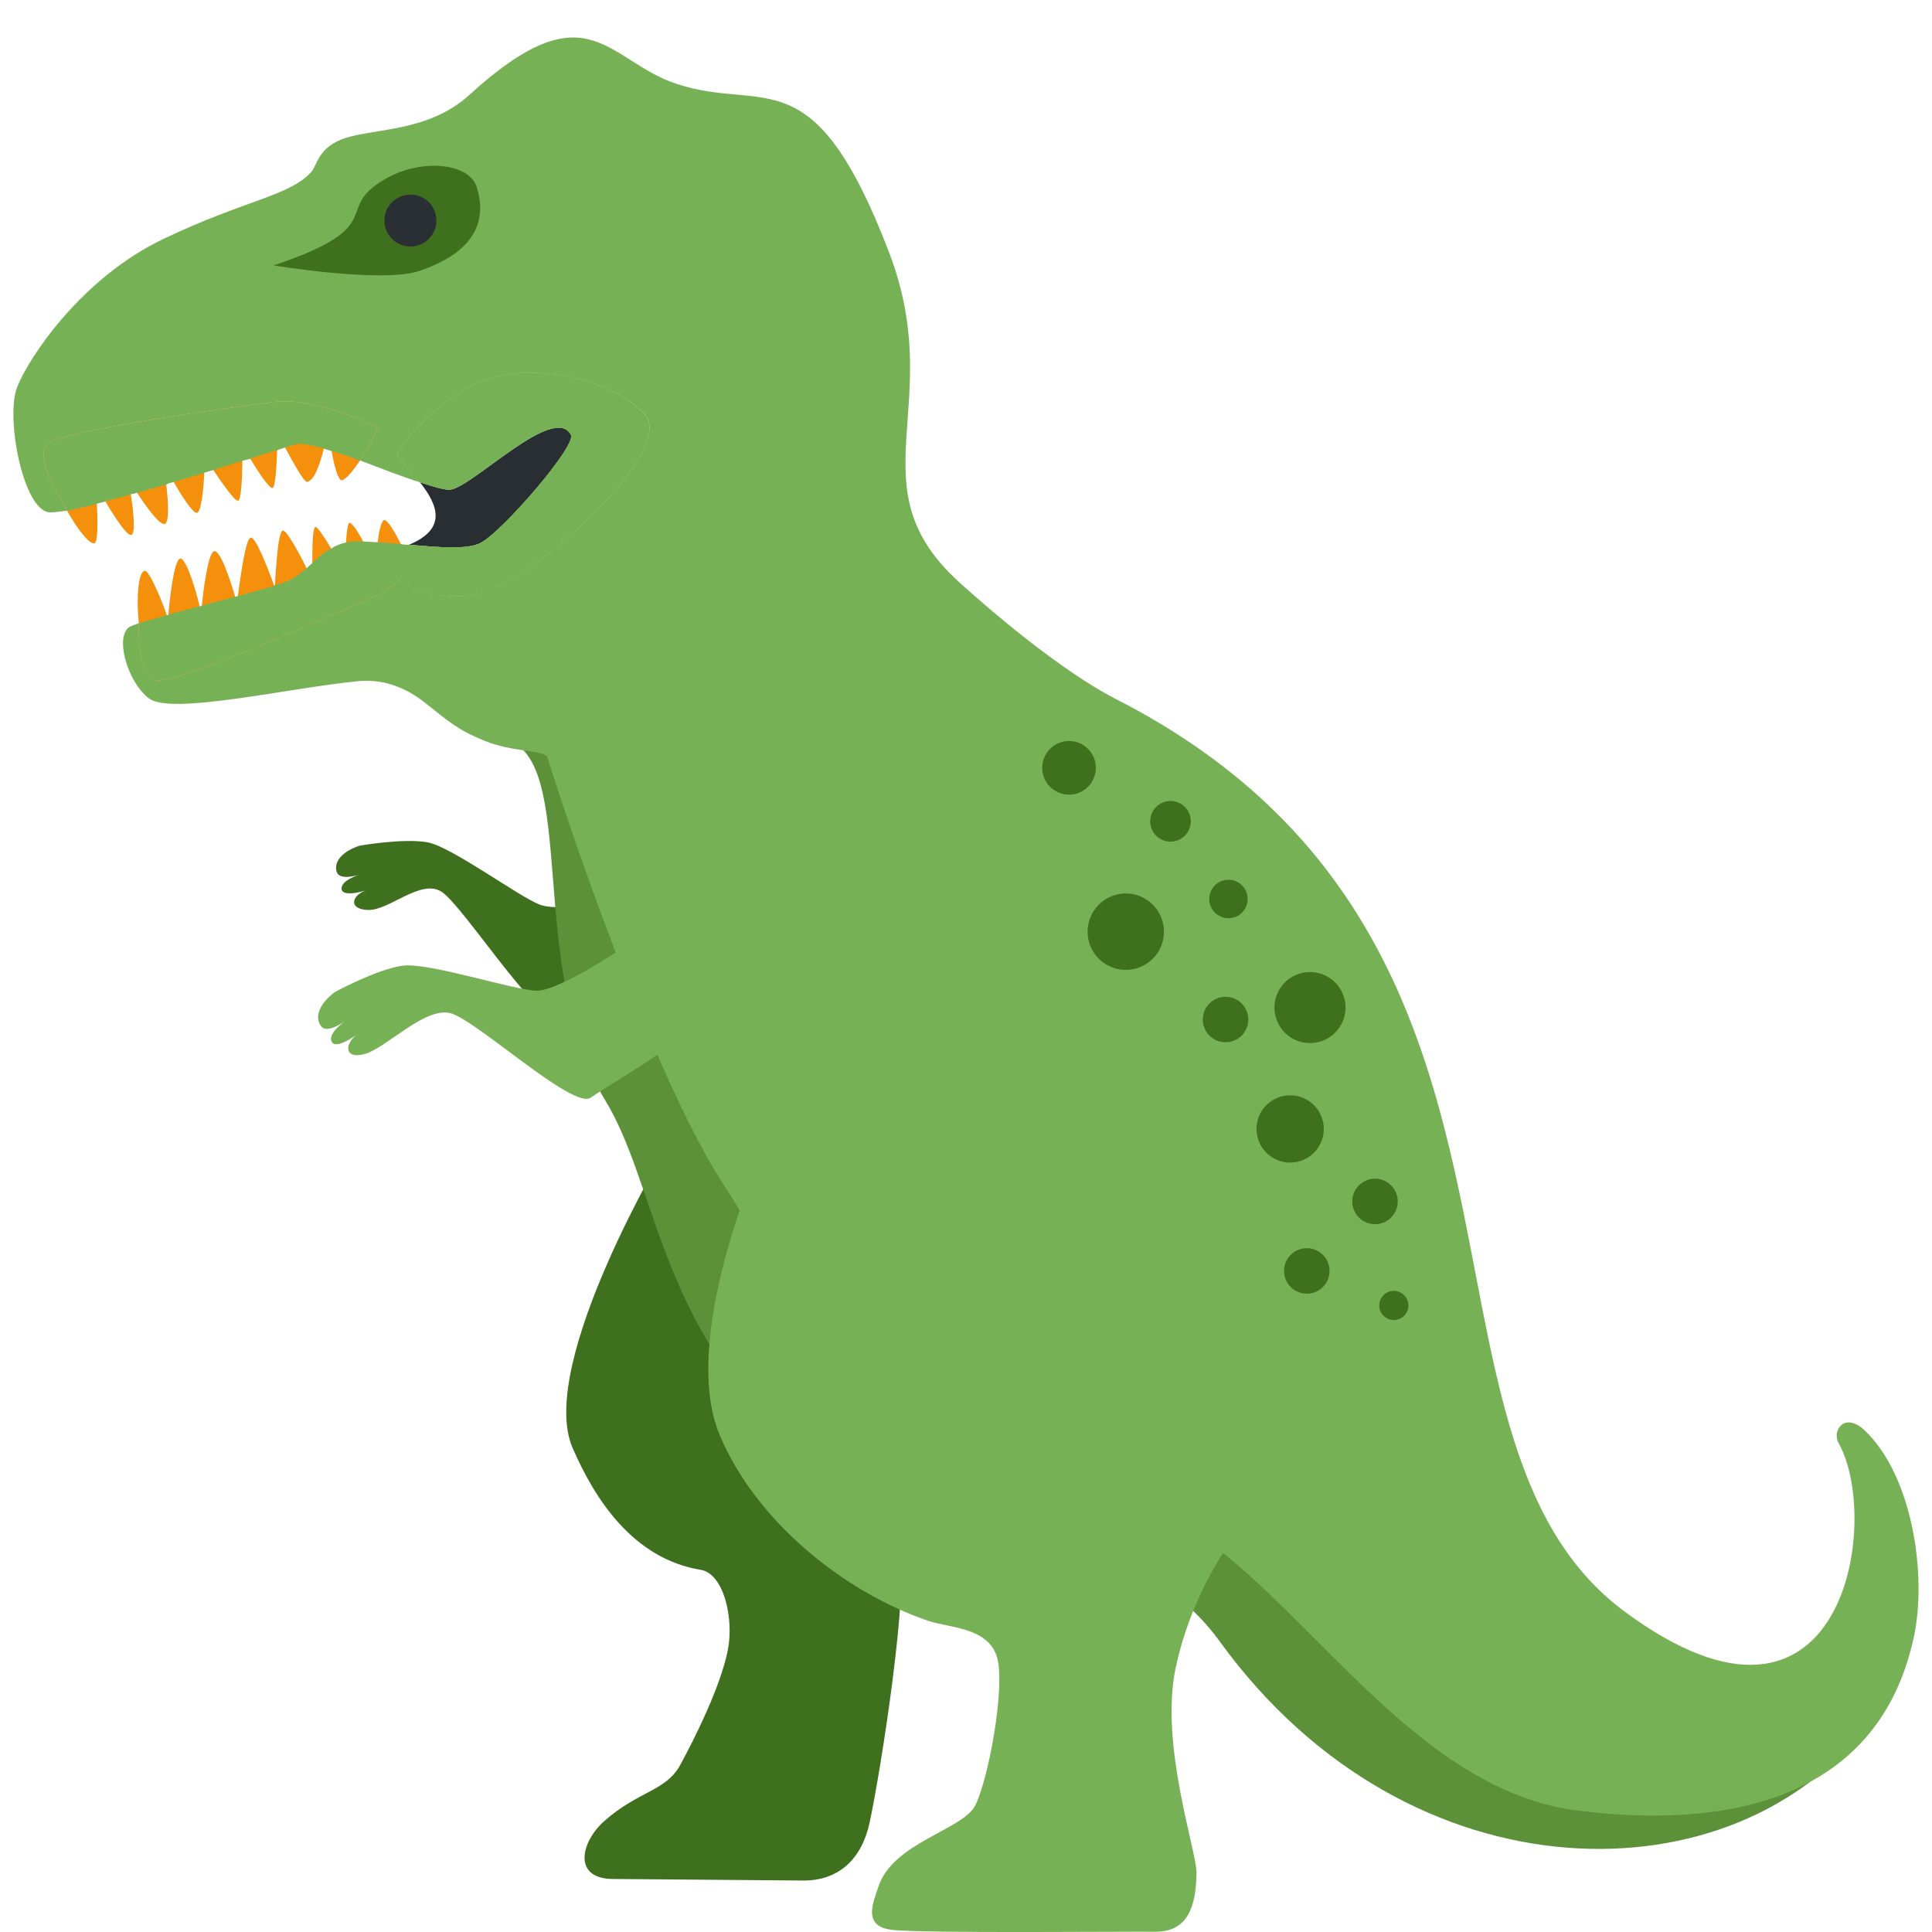
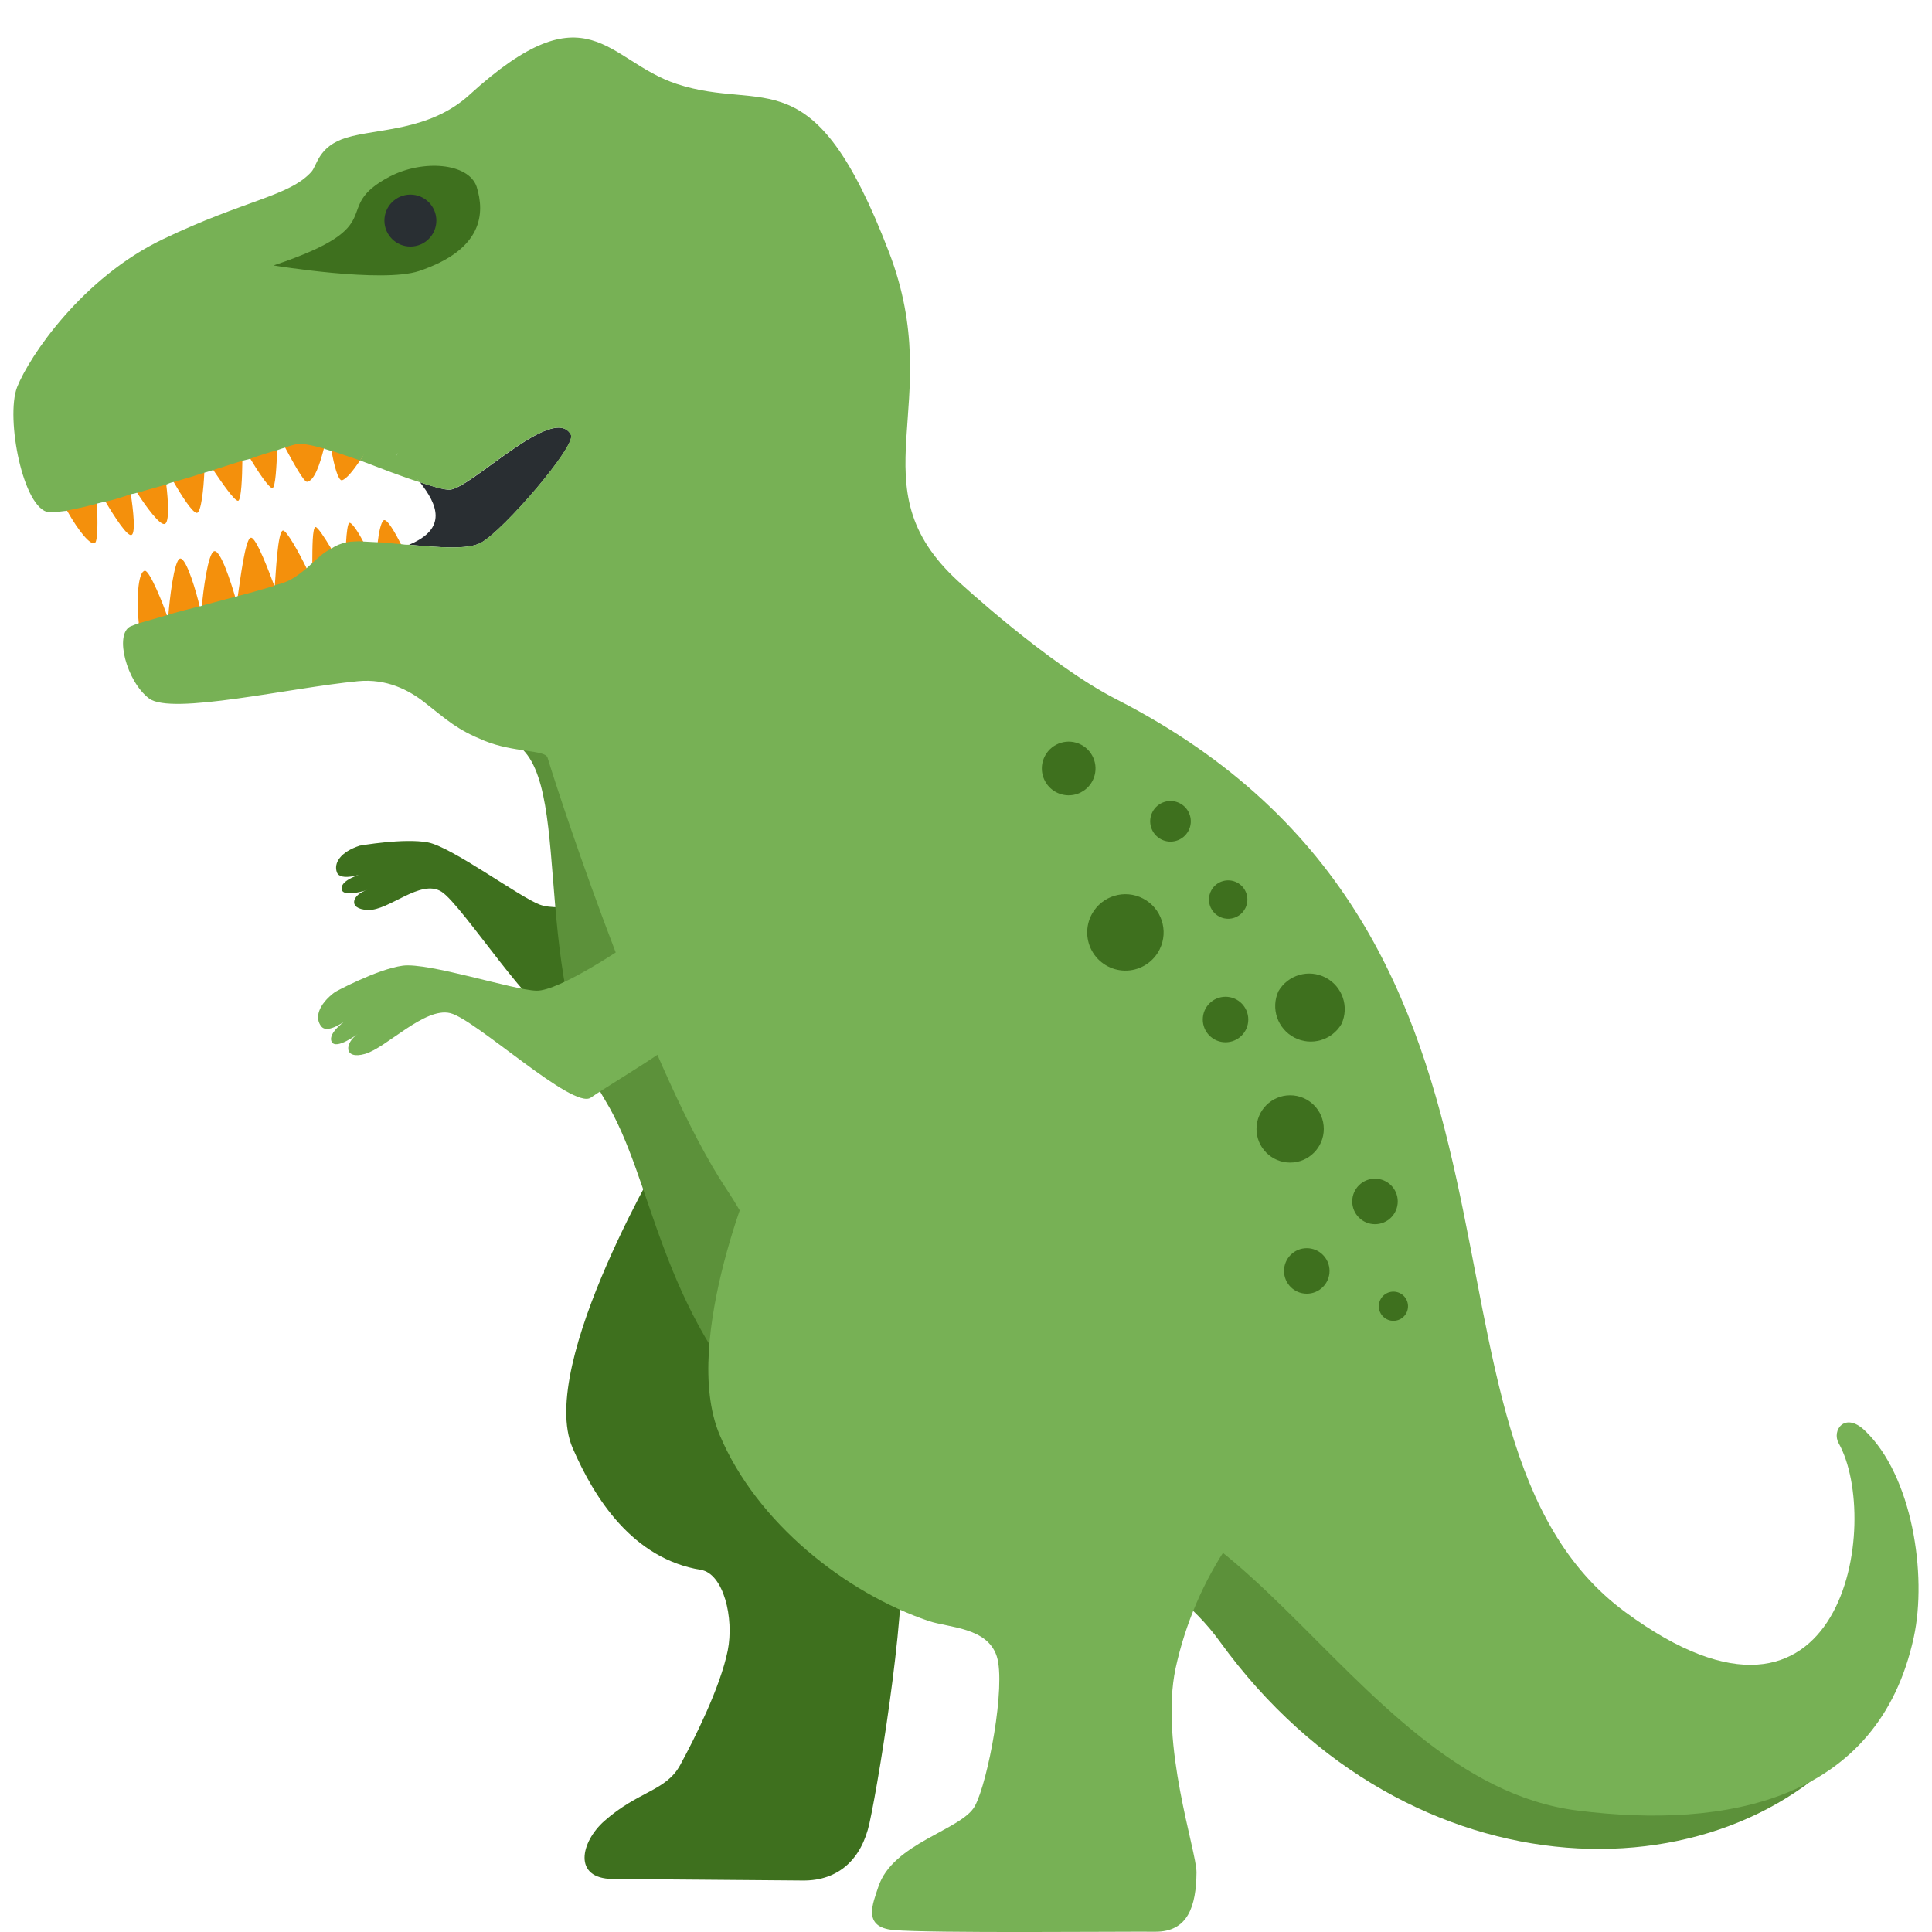
<svg xmlns="http://www.w3.org/2000/svg" viewBox="0 0 36 36">
-   <path fill="#3E701E" d="M12.45 21.329s-2.459 4.086-1.78 5.652c.409.945 1.123 2.064 2.389 2.271.423.069.623.898.501 1.505-.139.686-.621 1.646-.886 2.132-.265.487-.777.481-1.411 1.041-.442.39-.597 1.075.153 1.082l3.545.029c.664.006 1.093-.398 1.24-1.067.204-.928.76-4.461.551-5.146-.15-.491-.667-.886-.995-1.835-.243-.703.343-1.803.343-1.803l-3.65-3.861zm-5.748-5.571s.824-.146 1.272-.061c.448.086 1.705 1.019 2.085 1.16.38.141 1.299-.075 1.299-.075s1.065 1.436.995 1.581c-.07.145-1.617.47-1.981.579-.363.109-1.755-2.081-2.146-2.327s-.98.359-1.373.341c-.392-.018-.282-.298-.005-.374 0 0-.467.157-.483-.019-.016-.176.388-.281.388-.281s-.409.146-.475-.026c-.064-.172.063-.38.424-.498z" />
-   <path fill="#5C913A" d="M26.724 30.309c-1.101-2.09-6.263-4.52-7.324-5.413-1.061-.894-3.012-6.693-4.634-7.756-1.161-.76-1.624-2.415-1.942-3.968-.126-.617-1.672-1.333-1.787-1.855-.295.505-3.17 2.043-1.624 2.459 1.384.372.367 4.27 1.865 6.728.907 1.487.991 3.889 3.095 6.033 2.038 2.077 6.383 1.324 8.357 4.051 3.533 4.88 9.644 4.87 12.129 1.469 0 0-2.543.77-4.135.733-1.685-.039-3.003-.59-4-2.481z" />
-   <path fill="#77B155" d="M14.136 21.625s-1.471 3.333-.728 5.108c.687 1.643 2.359 2.952 3.897 3.472.374.126 1.093.116 1.268.658s-.164 2.343-.408 2.791c-.244.448-1.532.685-1.799 1.506-.1.307-.303.749.281.803.687.063 4.266.026 4.877.032.611.005.765-.474.771-1.104.003-.398-.688-2.39-.39-3.803.176-.835.526-1.626 1.002-2.334 1.001-1.489.044-1.661-1.351-1.661-2.176 0-4.34-.611-4.34-.611l-3.08-4.857zm-7.892-3.142s.78-.424 1.26-.489c.48-.064 2.057.452 2.488.466.43.014 1.69-.85 1.69-.85s1.146 1.425 1.124 1.595c-.022.169-1.469 1.016-1.798 1.248-.329.232-2.143-1.459-2.619-1.575-.476-.116-1.188.646-1.588.76-.401.114-.384-.205-.13-.375 0 0-.417.315-.493.144-.075-.171.296-.413.296-.413s-.362.285-.486.133c-.125-.152-.067-.403.256-.644z" />
-   <path fill="#292E32" d="M10.64 8.102c.111.194-1.26 1.786-1.677 2.011-.243.134-.797.086-1.34.037.723-.302.527-.751.202-1.164.256.086.459.144.559.139.409-.034 1.941-1.616 2.256-1.023z" />
-   <path fill="#77B155" d="M8.957 11.055c-.543.142-1.212 0-1.527-.242-.251-.176-.294-.414.075-.606.029-.012.058-.033.098-.046.01-.001.009-.011.019-.011.544.049 1.098.097 1.34-.037.418-.224 1.789-1.817 1.677-2.011-.315-.593-1.847.988-2.256 1.022-.1.006-.304-.053-.559-.138-.14-.182-.3-.353-.429-.506 0 0 .341-.691 1.34-1.26.999-.569 2.665-.174 3.275.502.611.677-2.066 3.076-3.053 3.333z" />
-   <path fill="#77B155" d="M9.026 13.803c-.517-.212-.677-.371-1.116-.716-.294-.23-.706-.445-1.239-.394-1.266.121-3.474.638-3.893.322-.419-.316-.65-1.195-.348-1.343.029-.012.088-.035.157-.059l.002.03s-.043.984.34 1.032c.384.058 3.315-1.234 4.009-1.544.235-.104.388-.223.493-.319.315.242.984.384 1.527.242.987-.257 3.664-2.657 3.054-3.333-.612-.675-2.278-1.069-3.277-.501-.999.569-1.34 1.26-1.34 1.26.129.153.289.324.43.506-.326-.101-.726-.258-1.115-.406.174-.281.335-.611.335-.611s-1.175-.573-1.921-.48c-.747.093-3.918.527-4.224.775-.297.238.251 1.058.251 1.058.034.068.068.126.102.194-.159.019-.278.036-.339.03C.43 9.494.101 7.789.318 7.216c.227-.574 1.215-2.044 2.726-2.763 1.521-.729 2.342-.794 2.756-1.249.111-.119.126-.476.654-.638.571-.175 1.549-.12 2.291-.797 2.216-2.022 2.556-.636 3.865-.205 1.648.543 2.54-.56 3.956 3.137 1.092 2.851-.663 4.345 1.291 6.132 0 0 1.667 1.543 2.941 2.195 8.734 4.467 5.016 13.718 9.487 17.011 4.08 3.005 4.782-1.706 3.977-3.145-.136-.242.114-.59.481-.243.892.841 1.169 2.697.918 3.855-.66 3.052-3.498 3.58-6.268 3.231-4.426-.557-6.575-7.672-10.763-5.514-2.202 1.135-3.547-3.743-5.097-6.071-1.371-2.058-3.049-7.104-3.33-8.034-.044-.149-.632-.092-1.177-.315z" />
-   <path fill="#F4900C" d="M7.045 7.969s-.161.33-.335.611c-.13.188-.251.345-.34.37-.07.004-.146-.282-.192-.55l-.01.001-.067-.467s-.028.202-.066.424c-.073.285-.175.602-.314.62-.06.003-.262-.366-.408-.638-.079-.156-.136-.273-.136-.273s-.002.14-.012.321c-.013.292-.03.694-.089.707-.06.004-.268-.305-.412-.547l-.145-.252-.003.291c-.003.3-.019.722-.078.745-.07.004-.3-.333-.464-.574-.078-.136-.143-.232-.143-.232s-.003.12-.024.282c-.013.301-.058.735-.137.749-.08.005-.289-.324-.434-.576-.1-.165-.168-.301-.168-.301s.019.159.03.349c.037.298.061.708-.028.733-.088.035-.349-.32-.515-.581-.098-.145-.175-.271-.175-.271s.027.129.057.297c.047.298.092.726.014.761-.078.035-.32-.342-.487-.623l-.001-.01c-.1-.165-.178-.3-.178-.3l.02.35c.017.3.02.7-.038.734-.078.045-.292-.204-.516-.601-.032-.07-.066-.128-.1-.196 0 0-.548-.82-.251-1.058.306-.248 3.478-.682 4.224-.775.746-.093 1.921.48 1.921.48zm.574 2.472s-.001.16-.189.372c-.105.096-.258.215-.493.319-.693.311-3.625 1.602-4.009 1.544-.384-.048-.34-1.032-.34-1.032l-.002-.03c-.052-.558.004-.972.114-.979.09-.005.348.641.409.828.012.029.023.049.023.049s-.001-.02.006-.06c.017-.221.101-1.028.22-1.045.12-.007.308.654.362.891.013.049.025.079.025.079s-.002-.03.015-.091c.026-.252.113-.988.232-1.015.119-.027.315.593.39.849l.036.108s.008-.041.013-.121c.043-.293.139-1.06.238-1.086.098-.046.372.71.443.896.012.029.012.039.012.039l-.003-.05c.018-.211.052-1.005.151-1.021.07-.004.305.423.442.706.068.136.114.234.114.234s.001-.15-.009-.33c.002-.291.001-.661.06-.675.04-.002.172.2.294.404.133.223.257.446.257.446s.003-.301.018-.562c.01-.181.03-.342.059-.364.039-.022.159.151.26.346.121.193.224.408.224.408s.009-.191.047-.394c.02-.181.059-.364.107-.407.057-.053.213.218.326.442.022.029.033.048.034.068.068.137.114.234.114.234z" />
-   <path fill="#77B155" d="M2.437 9.208c-.167.059-.325.098-.473.127l.001.01-.159.039c-.217.063-.405.104-.553.132-.034-.068-.068-.126-.102-.194 0 0-.548-.82-.251-1.058.306-.248 3.478-.682 4.224-.775.746-.093 1.921.48 1.921.48s-.161.33-.335.611c-.184-.06-.369-.129-.532-.18l-.01.001c-.051-.017-.091-.025-.133-.043-.234-.066-.426-.105-.525-.079-.04.012-.109.026-.197.061-.039.012-.089.025-.148.049-.138.038-.305.087-.501.159l-.148.038c-.168.05-.344.11-.541.172-.049.013-.108.036-.168.05-.187.061-.384.122-.571.173-.05.013-.099.026-.138.048-.187.051-.365.101-.542.152-.039.012-.079.024-.119.027zm2.66-4.262c2.271-.762 1.011-1.05 2.169-1.658.613-.317 1.458-.255 1.614.187.159.502.118 1.175-1.072 1.575-.688.23-2.711-.104-2.711-.104zm3.86 6.109c-.543.142-1.212 0-1.527-.242-.105.096-.258.215-.493.319-.693.311-3.625 1.602-4.009 1.544-.384-.048-.34-1.032-.34-1.032l-.002-.03.522-.15c.01-.001.02-.001.029-.012.178-.05.375-.102.582-.154.01-.001.03-.002.039-.012.207-.052.424-.115.622-.166.02-.001.03-.002.049-.013.267-.066.503-.139.68-.19l.009-.011c.049-.013.099-.026.138-.038.187-.061.321-.169.455-.277.038-.032.066-.064.105-.096.114-.107.219-.203.355-.271.077-.055.165-.09.274-.116.049-.013.099-.016.159-.019.05-.003.1-.006.16.001.08.005.171.01.271.014.13.002.282.024.433.035.05.007.101.014.151.011.544.049 1.098.097 1.34-.037.418-.224 1.789-1.817 1.677-2.011-.315-.593-1.847.988-2.256 1.022-.1.006-.304-.053-.559-.138-.137-.182-.297-.353-.426-.506 0 0 .341-.691 1.34-1.26.999-.569 2.665-.174 3.275.502.611.677-2.066 3.076-3.053 3.333z" />
-   <path fill="#3E701E" d="M7.808 5.05c-.688.23-2.711-.104-2.711-.104 2.271-.762 1.011-1.05 2.169-1.658.613-.317 1.458-.255 1.614.187.159.502.118 1.175-1.072 1.575z" />
-   <circle fill="#292F33" cx="7.647" cy="4.11" r=".484" />
+   <path fill="#3e701e" d="M12.45 21.329s-2.459 4.086-1.78 5.652c.409.945 1.123 2.064 2.389 2.271.423.069.623.898.501 1.505-.139.686-.621 1.646-.886 2.132-.265.487-.777.481-1.411 1.041-.442.39-.597 1.075.153 1.082l3.545.029c.664.006 1.093-.398 1.24-1.067.204-.928.76-4.461.551-5.146-.15-.491-.667-.886-.995-1.835-.243-.703.343-1.803.343-1.803Zm-5.748-5.571s.824-.146 1.272-.061c.448.086 1.705 1.019 2.085 1.16.38.141 1.299-.075 1.299-.075s1.065 1.436.995 1.581c-.07.145-1.617.47-1.981.579-.363.109-1.755-2.081-2.146-2.327s-.98.359-1.373.341c-.392-.018-.282-.298-.005-.374 0 0-.467.157-.483-.019-.016-.176.388-.281.388-.281s-.409.146-.475-.026c-.064-.172.063-.38.424-.498z" style="display:inline" />
+   <path fill="#5c913a" d="M26.724 30.309c-1.101-2.09-6.263-4.52-7.324-5.413-1.061-.894-3.012-6.693-4.634-7.756-1.161-.76-1.624-2.415-1.942-3.968-.126-.617-1.672-1.333-1.787-1.855-.295.505-3.17 2.043-1.624 2.459 1.384.372.367 4.27 1.865 6.728.907 1.487.991 3.889 3.095 6.033 2.038 2.077 6.383 1.324 8.357 4.051 3.533 4.88 9.644 4.87 12.129 1.469 0 0-2.543.77-4.135.733-1.685-.039-3.003-.59-4-2.481z" style="display:inline" />
+   <path fill="#77b155" d="M14.136 21.625s-1.471 3.333-.728 5.108c.687 1.643 2.359 2.952 3.897 3.472.374.126 1.093.116 1.268.658.175.542-.164 2.343-.408 2.791-.244.448-1.532.685-1.799 1.506-.1.307-.303.749.281.803.687.063 4.266.026 4.877.032.611.005.765-.474.771-1.104.003-.398-.688-2.39-.39-3.803a6.662 6.662 0 0 1 1.002-2.334c1.001-1.489.044-1.661-1.351-1.661-2.176 0-4.34-.611-4.34-.611zm-7.892-3.142s.78-.424 1.26-.489c.48-.064 2.057.452 2.488.466.43.014 1.69-.85 1.69-.85s1.146 1.425 1.124 1.595c-.022.169-1.469 1.016-1.798 1.248-.329.232-2.143-1.459-2.619-1.575-.476-.116-1.188.646-1.588.76-.401.114-.384-.205-.13-.375 0 0-.417.315-.493.144-.075-.171.296-.413.296-.413s-.362.285-.486.133c-.125-.152-.067-.403.256-.644z" style="display:inline" />
+   <path fill="#292e32" d="M10.64 8.102c.111.194-1.26 1.786-1.677 2.011-.243.134-.797.086-1.34.037.723-.302.527-.751.202-1.164.256.086.459.144.559.139.409-.034 1.941-1.616 2.256-1.023Z" style="display:inline" />
+   <path fill="#77b155" d="M9.026 13.803c-.517-.212-.677-.371-1.116-.716-.294-.23-.706-.445-1.239-.394-1.266.121-3.474.638-3.893.322-.419-.316-.65-1.195-.348-1.343a3.19 3.19 0 0 1 .157-.059l.002.03s-.043.984.34 1.032c.384.058 3.315-1.234 4.009-1.544.235-.104.388-.223.493-.319.315.242.984.384 1.527.242.987-.257 3.664-2.657 3.054-3.333-.612-.675-2.278-1.069-3.277-.501-.999.569-1.34 1.26-1.34 1.26.129.153.289.324.43.506-.326-.101-.726-.258-1.115-.406.174-.281.335-.611.335-.611s-1.175-.573-1.921-.48c-.747.093-3.918.527-4.224.775-.297.238.251 1.058.251 1.058.034.068.068.126.102.194-.159.019-.278.036-.339.03C.43 9.494.101 7.789.318 7.216c.227-.574 1.215-2.044 2.726-2.763 1.521-.729 2.342-.794 2.756-1.249.111-.119.126-.476.654-.638.571-.175 1.549-.12 2.291-.797 2.216-2.022 2.556-.636 3.865-.205 1.648.543 2.54-.56 3.956 3.137 1.092 2.851-.663 4.345 1.291 6.132 0 0 1.667 1.543 2.941 2.195 8.734 4.467 5.016 13.718 9.487 17.011 4.08 3.005 4.782-1.706 3.977-3.145-.136-.242.114-.59.481-.243.892.841 1.169 2.697.918 3.855-.66 3.052-3.498 3.58-6.268 3.231-4.426-.557-6.575-7.672-10.763-5.514-2.202 1.135-3.547-3.743-5.097-6.071-1.371-2.058-3.049-7.104-3.33-8.034-.044-.149-.632-.092-1.177-.315Z" style="display:inline" />
+   <path fill="#f4900c" d="M7.045 7.969s-.161.33-.335.611c-.13.188-.251.345-.34.37-.07.004-.146-.282-.192-.55l-.01.001-.067-.467s-.028.202-.066.424c-.073.285-.175.602-.314.62-.06.003-.262-.366-.408-.638a21.963 21.963 0 0 1-.136-.273s-.002.14-.012.321c-.013.292-.03.694-.089.707-.06.004-.268-.305-.412-.547l-.145-.252-.003.291c-.003.3-.019.722-.078.745-.07.004-.3-.333-.464-.574-.078-.136-.143-.232-.143-.232s-.003.12-.024.282c-.013.301-.058.735-.137.749-.08.005-.289-.324-.434-.576-.1-.165-.168-.301-.168-.301s.019.159.03.349c.037.298.061.708-.028.733-.088.035-.349-.32-.515-.581-.098-.145-.175-.271-.175-.271s.027.129.057.297c.047.298.092.726.014.761-.078.035-.32-.342-.487-.623l-.001-.01c-.1-.165-.178-.3-.178-.3l.02.35c.017.3.02.7-.038.734-.078.045-.292-.204-.516-.601-.032-.07-.066-.128-.1-.196 0 0-.548-.82-.251-1.058.306-.248 3.478-.682 4.224-.775.746-.093 1.921.48 1.921.48Zm.574 2.472s-.001.16-.189.372a1.773 1.773 0 0 1-.493.319c-.693.311-3.625 1.602-4.009 1.544-.384-.048-.34-1.032-.34-1.032l-.002-.03c-.052-.558.004-.972.114-.979.09-.005.348.641.409.828.012.029.023.049.023.049s-.001-.02.006-.06c.017-.221.101-1.028.22-1.045.12-.007.308.654.362.891.013.049.025.079.025.079s-.002-.03.015-.091c.026-.252.113-.988.232-1.015.119-.027.315.593.39.849l.036.108s.008-.041.013-.121c.043-.293.139-1.06.238-1.086.098-.046.372.71.443.896a.128.128 0 0 1 .012.039l-.003-.05c.018-.211.052-1.005.151-1.021.07-.004.305.423.442.706.068.136.114.234.114.234s.001-.15-.009-.33c.002-.291.001-.661.06-.675.04-.002.172.2.294.404.133.223.257.446.257.446s.003-.301.018-.562c.01-.181.03-.342.059-.364.039-.022.159.151.26.346.121.193.224.408.224.408s.009-.191.047-.394c.02-.181.059-.364.107-.407.057-.053.213.218.326.442.022.029.033.048.034.068.068.137.114.234.114.234z" style="display:inline" />
+   <path fill="#77b155" d="M2.437 9.208c-.167.059-.329.11-.477.139l.005-.002-.159.039a6.578 6.578 0 0 1-.596.136c-.034-.068-.075-.124-.109-.192 0 0-.687-.768-.39-1.006.306-.248 3.62-1.03 4.367-1.124.746-.093 2.17.8 2.17.8s-.364.301-.538.582c-.184-.06-.369-.129-.532-.18l-.01.001c-.051-.017-.091-.025-.133-.043-.234-.066-.426-.105-.525-.079-.04.012-.109.026-.197.061-.039.012-.089.025-.148.049a6.145 6.145 0 0 0-.501.159l-.148.038c-.168.05-.344.11-.541.172-.049.013-.108.036-.168.05a12.4 12.4 0 0 1-.571.173.589.589 0 0 0-.138.048 39.11 39.11 0 0 0-.542.152.553.553 0 0 1-.119.027Zm6.636 2.094c-.543.142-1.313.246-1.628.004-.105.096-.142.172-.377.276-.693.31-3.843 1.297-4.227 1.24-.384-.049-.292-1.17-.292-1.17l.037-.038.522-.15c.01-.001.02-.001.029-.012a22 22 0 0 1 .582-.154c.01-.001.03-.002.039-.012.207-.052.424-.115.622-.166a.088.088 0 0 0 .049-.013c.267-.066.503-.139.68-.19l.009-.011c.049-.013.099-.026.138-.038.187-.061.321-.169.455-.277.038-.032.066-.064.105-.096.114-.107.219-.203.355-.271a.759.759 0 0 1 .274-.116.761.761 0 0 1 .159-.019c.05-.003.1-.006.16.001.08.005.171.01.271.014.13.002.282.024.433.035.05.007.101.014.151.011.544.049 1.098.097 1.34-.037.418-.224 1.789-1.817 1.677-2.011-.315-.593-1.847.988-2.256 1.022-.1.006-.304-.053-.559-.138-.137-.182-.442-.353-.426-.506 0 0 .254-.909 1.253-1.478.999-.569 2.97.03 3.58.705.61.677-2.168 3.338-3.155 3.595z" style="display:inline" />
+   <path fill="#3e701e" d="M7.808 5.05c-.688.23-2.711-.104-2.711-.104 2.271-.762 1.011-1.05 2.169-1.658.613-.317 1.458-.255 1.614.187.159.502.118 1.175-1.072 1.575Z" style="display:inline" />
+   <circle cx="7.647" cy="4.11" r=".484" fill="#292F33" />
  <g fill="#3E701E">
-     <path d="M20.363 14.538c-.127.245-.429.34-.674.213-.245-.127-.34-.429-.213-.674.127-.245.429-.34.674-.213.245.127.34.429.213.674zm1.246 3.151c-.181.349-.611.484-.96.303s-.484-.611-.303-.96.611-.484.96-.303c.349.182.484.612.303.96zm.537-2.21c-.096.185-.325.258-.51.161s-.258-.325-.161-.511.325-.258.511-.161.257.326.16.511zm1.062 1.438c-.091.175-.307.244-.483.152-.175-.091-.244-.307-.152-.483.091-.175.307-.243.483-.152.175.092.243.308.152.483zm3.005 7.533c-.069.133-.233.185-.366.116s-.185-.233-.116-.366c.069-.133.233-.185.366-.115s.185.232.116.365zm-1.216-5.37c-.169.324-.568.45-.893.282-.324-.169-.45-.568-.282-.893.169-.324.568-.45.893-.282.325.169.451.569.282.893z" />
+     <path d="M20.363 14.538a.5.5 0 1 1-.887-.461.5.5 0 0 1 .887.461zm1.246 3.151a.712.712 0 1 1-1.263-.657.712.712 0 0 1 1.263.657zm.537-2.21a.378.378 0 1 1-.671-.35.378.378 0 1 1 .671.35zm1.062 1.438a.358.358 0 1 1-.635-.33.358.358 0 0 1 .635.33zm3.005 7.533a.272.272 0 1 1-.482-.25.272.272 0 0 1 .482.25zm-1.216-5.37a.663.663 0 0 1-1.175-.611.663.663 0 0 1 1.175.611z" />
    <circle cx="24.35" cy="23.682" r=".424" />
    <circle cx="22.836" cy="18.997" r=".424" />
    <circle cx="25.621" cy="22.387" r=".424" />
    <circle cx="24.04" cy="21.036" r=".627" />
  </g>
</svg>
